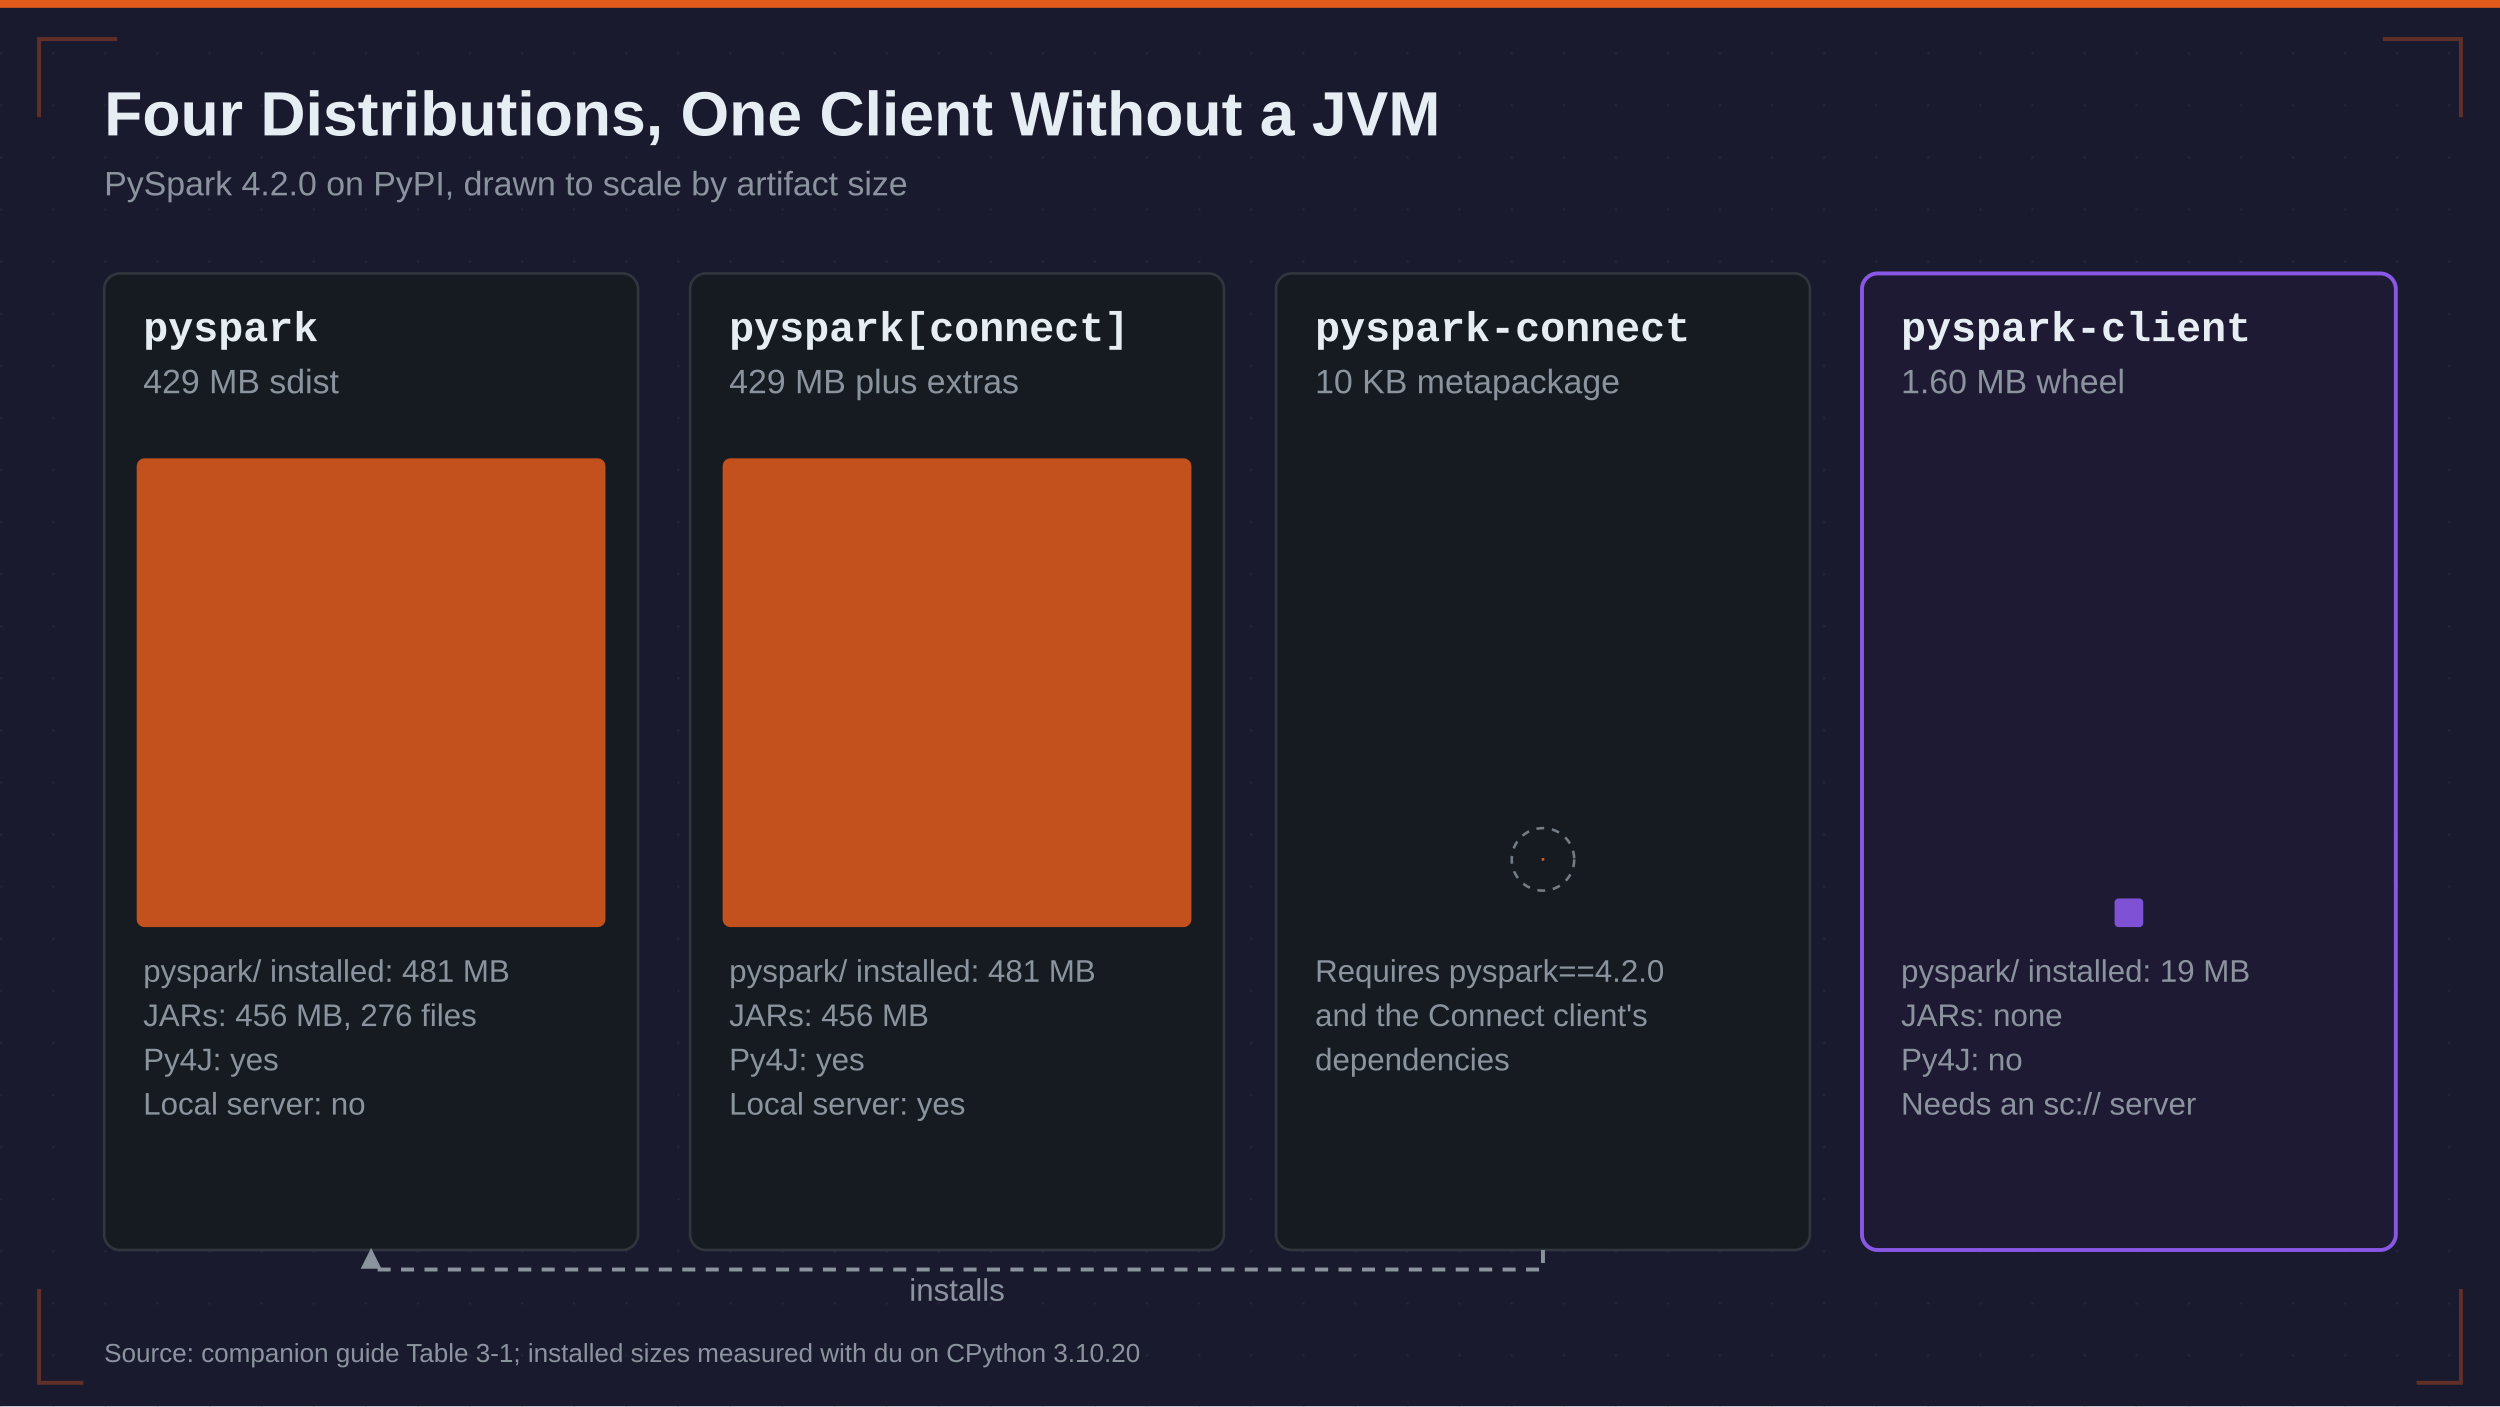
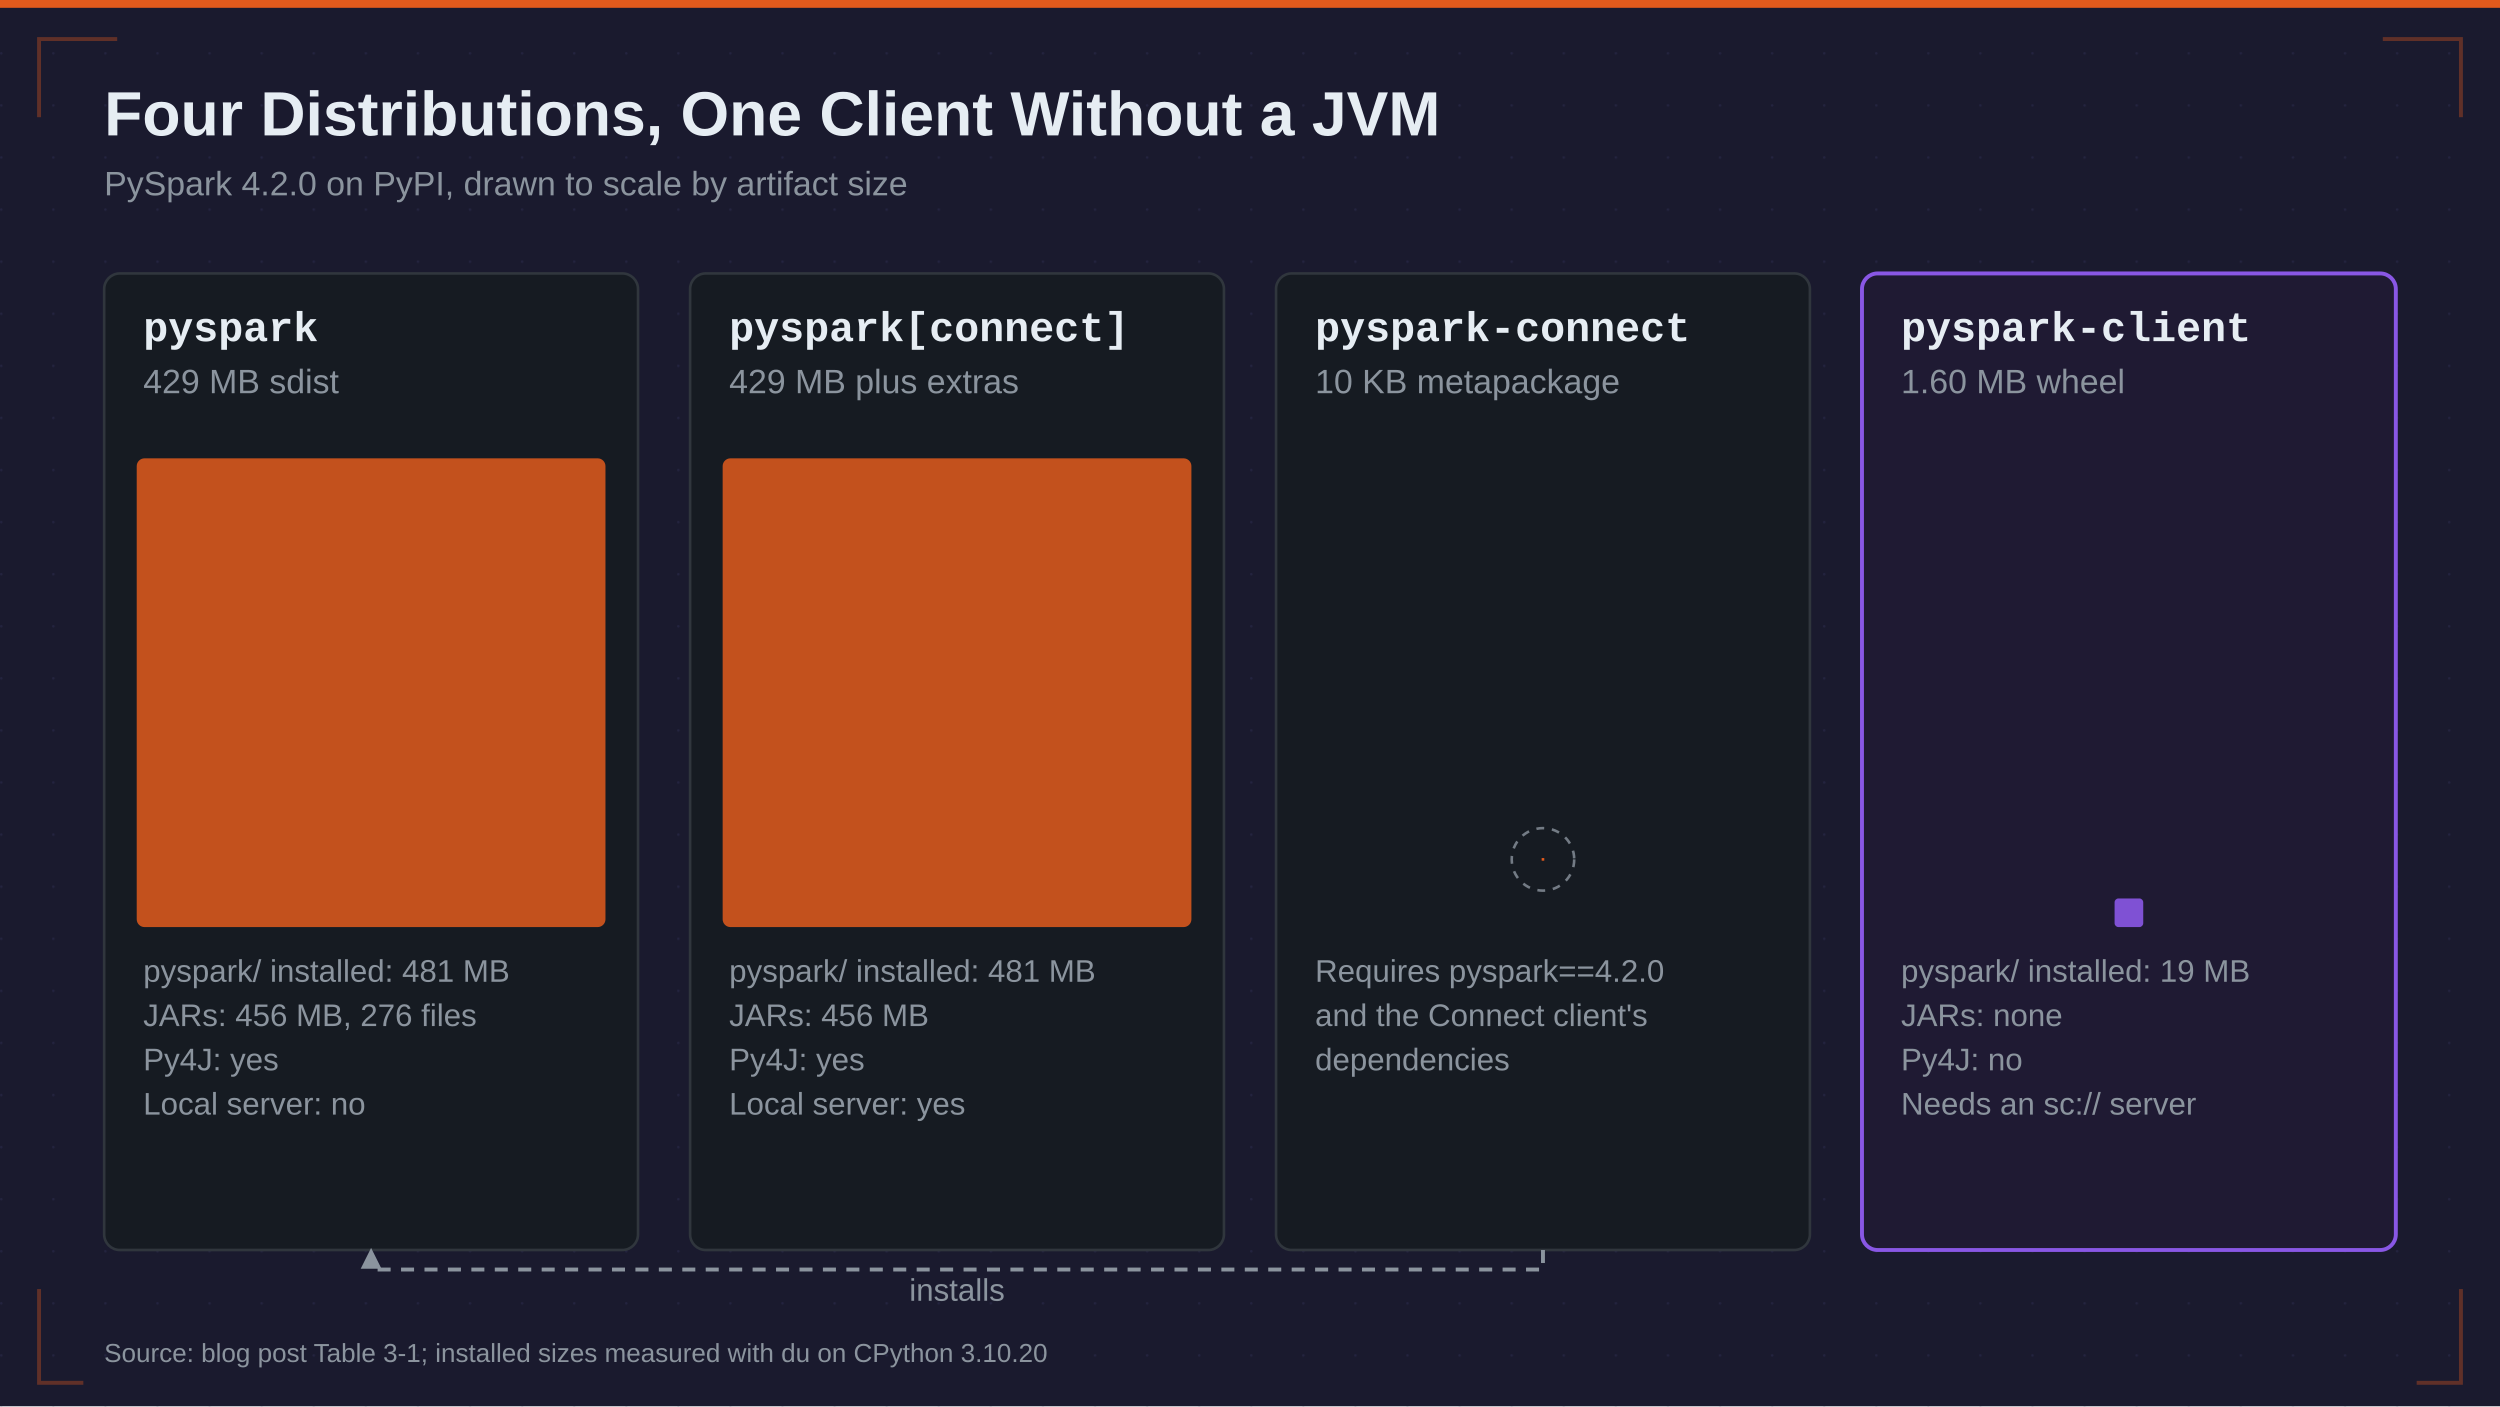
<svg xmlns="http://www.w3.org/2000/svg" width="1920" height="1080" viewBox="0 0 1920 1080" font-family="'Segoe UI', Arial, Helvetica, sans-serif">
  <defs>
    <pattern id="dotgrid" width="40" height="40" patternUnits="userSpaceOnUse">
      <circle cx="1" cy="1" r="1" fill="#2a2a4a" opacity="0.6" />
    </pattern>
    <marker id="arrow-muted" markerUnits="userSpaceOnUse" markerWidth="16" markerHeight="16" viewBox="0 0 10 10" refX="9" refY="5" orient="auto">
      <polygon points="0,0 10,5 0,10" fill="#8b949e" />
    </marker>
  </defs>
  <rect x="0" y="0" width="1920" height="1080" fill="#1a1a2e" />
  <rect x="0" y="0" width="1920" height="1080" fill="url(#dotgrid)" />
  <rect x="0" y="0" width="1920" height="6" fill="#e25a1c" />
  <g stroke="#e25a1c" stroke-width="3" opacity="0.35" fill="none">
    <path d="M 30 90 L 30 30 L 90 30" />
    <path d="M 1830 30 L 1890 30 L 1890 90" />
    <path d="M 30 990 L 30 1062 L 64 1062" />
    <path d="M 1890 990 L 1890 1062 L 1856 1062" />
  </g>
  <text x="80" y="104" font-size="48" font-weight="700" fill="#e6edf3">Four Distributions, One Client Without a JVM</text>
  <text x="80" y="150" font-size="26" fill="#8b949e">PySpark 4.2.0 on PyPI, drawn to scale by artifact size</text>
  <g>
    <rect x="80" y="210" width="410" height="750" rx="12" fill="#161b22" stroke="#30363d" stroke-width="2" />
    <text x="110" y="262" font-family="Consolas, 'Courier New', monospace" font-size="32" font-weight="700" fill="#e6edf3">pyspark</text>
    <text x="110" y="302" font-size="26" fill="#8b949e">429 MB sdist</text>
    <rect x="105" y="352" width="360" height="360" rx="6" fill="#e25a1c" opacity="0.85" />
    <text x="110" y="754" font-size="24" fill="#8b949e">pyspark/ installed: 481 MB</text>
    <text x="110" y="788" font-size="24" fill="#8b949e">JARs: 456 MB, 276 files</text>
    <text x="110" y="822" font-size="24" fill="#8b949e">Py4J: yes</text>
    <text x="110" y="856" font-size="24" fill="#8b949e">Local server: no</text>
  </g>
  <g>
    <rect x="530" y="210" width="410" height="750" rx="12" fill="#161b22" stroke="#30363d" stroke-width="2" />
    <text x="560" y="262" font-family="Consolas, 'Courier New', monospace" font-size="32" font-weight="700" fill="#e6edf3">pyspark[connect]</text>
    <text x="560" y="302" font-size="26" fill="#8b949e">429 MB plus extras</text>
    <rect x="555" y="352" width="360" height="360" rx="6" fill="#e25a1c" opacity="0.85" />
    <text x="560" y="754" font-size="24" fill="#8b949e">pyspark/ installed: 481 MB</text>
    <text x="560" y="788" font-size="24" fill="#8b949e">JARs: 456 MB</text>
    <text x="560" y="822" font-size="24" fill="#8b949e">Py4J: yes</text>
    <text x="560" y="856" font-size="24" fill="#8b949e">Local server: yes</text>
  </g>
  <g>
    <rect x="980" y="210" width="410" height="750" rx="12" fill="#161b22" stroke="#30363d" stroke-width="2" />
    <text x="1010" y="262" font-family="Consolas, 'Courier New', monospace" font-size="32" font-weight="700" fill="#e6edf3">pyspark-connect</text>
    <text x="1010" y="302" font-size="26" fill="#8b949e">10 KB metapackage</text>
    <circle cx="1185" cy="660" r="24" fill="none" stroke="#8b949e" stroke-width="2" stroke-dasharray="6,6" opacity="0.8" />
    <rect x="1184" y="659" width="2" height="2" fill="#e25a1c" />
    <text x="1010" y="754" font-size="24" fill="#8b949e">Requires pyspark==4.2.0</text>
    <text x="1010" y="788" font-size="24" fill="#8b949e">and the Connect client's</text>
    <text x="1010" y="822" font-size="24" fill="#8b949e">dependencies</text>
  </g>
  <g>
    <rect x="1430" y="210" width="410" height="750" rx="12" fill="#1f1a33" stroke="#8957e5" stroke-width="3" />
    <text x="1460" y="262" font-family="Consolas, 'Courier New', monospace" font-size="32" font-weight="700" fill="#e6edf3">pyspark-client</text>
    <text x="1460" y="302" font-size="26" fill="#8b949e">1.60 MB wheel</text>
    <rect x="1624" y="690" width="22" height="22" rx="3" fill="#8957e5" opacity="0.9" />
    <text x="1460" y="754" font-size="24" fill="#8b949e">pyspark/ installed: 19 MB</text>
    <text x="1460" y="788" font-size="24" fill="#8b949e">JARs: none</text>
    <text x="1460" y="822" font-size="24" fill="#8b949e">Py4J: no</text>
    <text x="1460" y="856" font-size="24" fill="#8b949e">Needs an sc:// server</text>
  </g>
  <path d="M 1185 960 L 1185 975 L 285 975 L 285 960" fill="none" stroke="#8b949e" stroke-width="3" stroke-dasharray="10,8" marker-end="url(#arrow-muted)" />
  <text x="735" y="999" font-size="24" fill="#8b949e" text-anchor="middle">installs</text>
-   <text x="80" y="1046" font-size="20" fill="#8b949e">Source: companion guide Table 3-1; installed sizes measured with du on CPython 3.10.20</text>
+   <text x="80" y="1046" font-size="20" fill="#8b949e">Source: blog post Table 3-1; installed sizes measured with du on CPython 3.10.20</text>
</svg>
